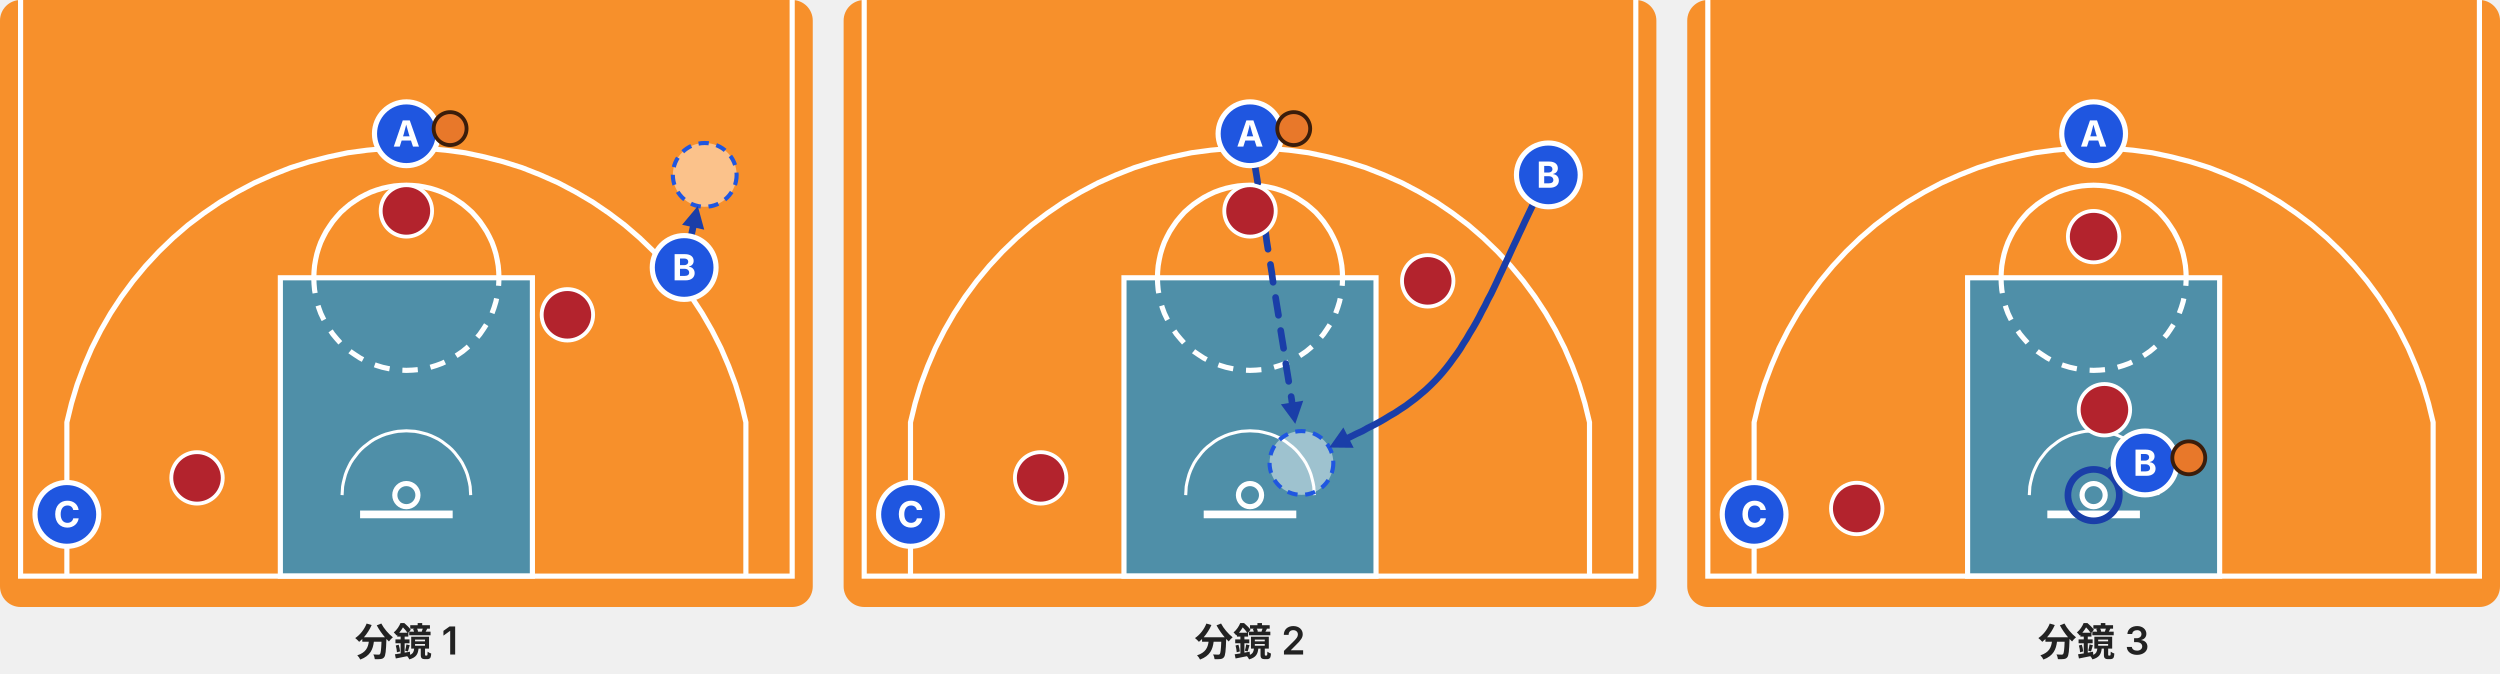
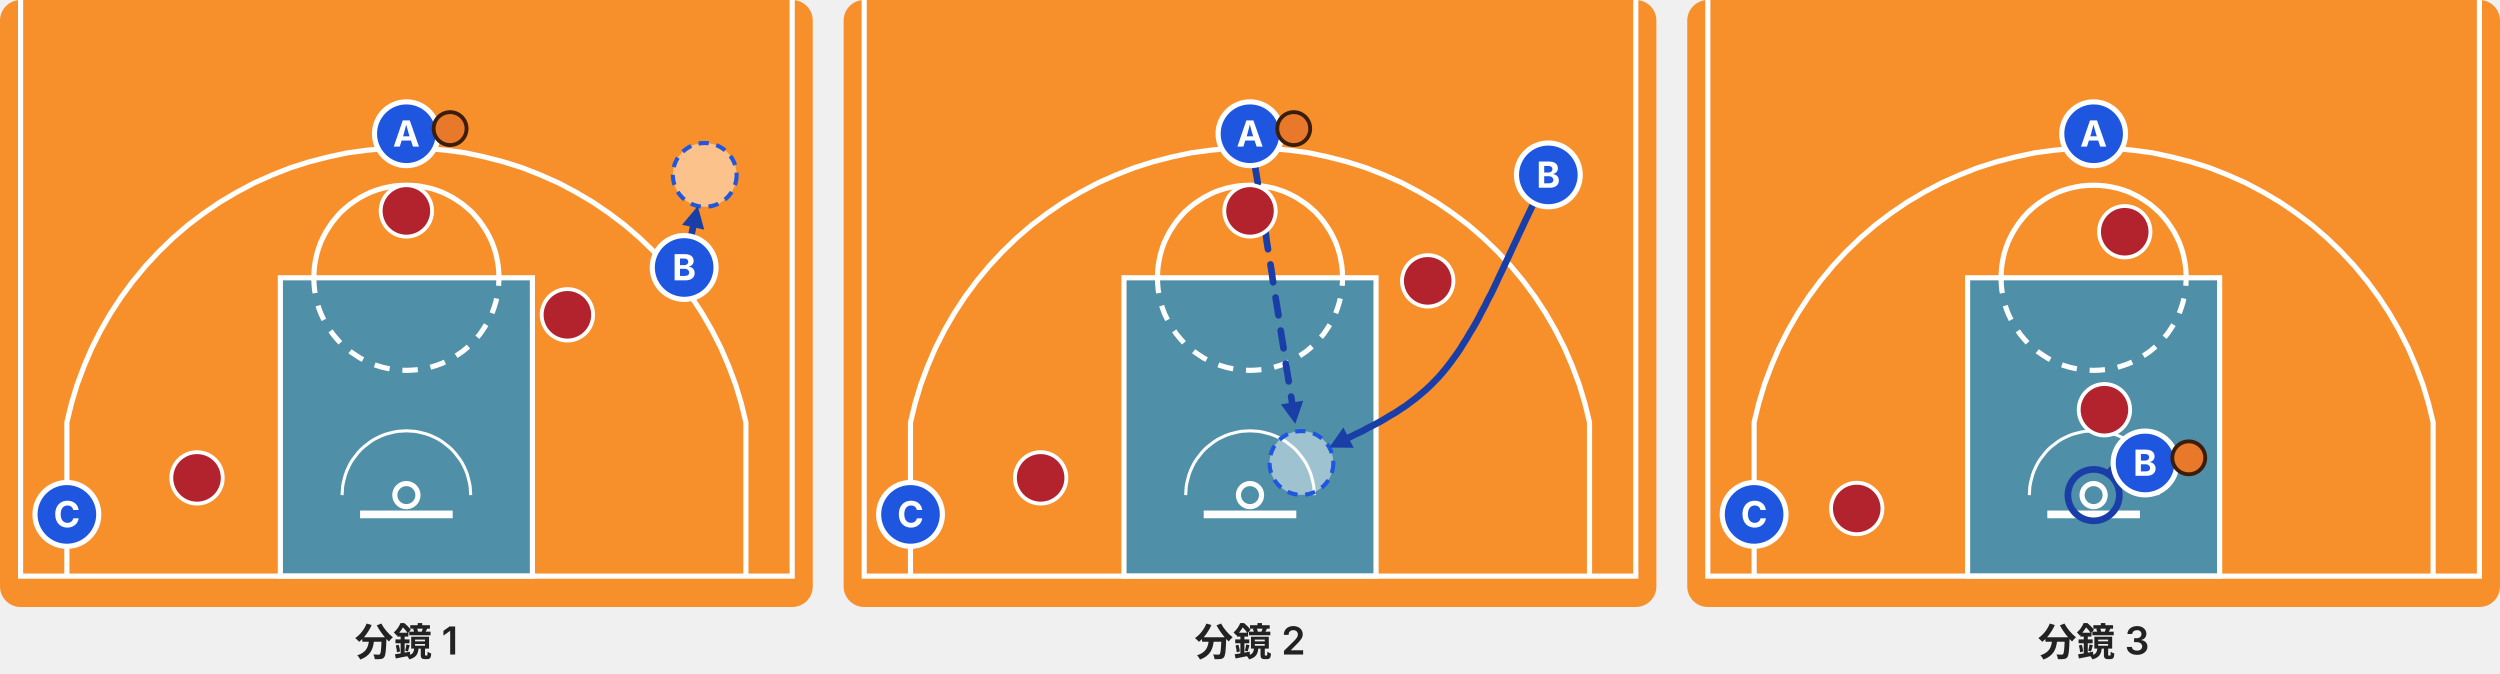
<svg xmlns="http://www.w3.org/2000/svg" viewBox="0 0 972.0 262.0" width="972.0" height="262.0" font-family="-apple-system, 'PingFang TC', 'Noto Sans TC', sans-serif">
  <g transform="translate(0,0)">
    <rect width="316.0" height="236.0" rx="8" fill="#f7902b" />
    <rect x="109.0" y="108.0" width="98.0" height="116.0" fill="#4f8fa8" stroke="#ffffff" stroke-width="2" />
    <polyline points="8.0,0.0 8.0,224.0 308.0,224.0 308.0,0.0" fill="none" stroke="#ffffff" stroke-width="2" />
    <polyline points="194.0,108.0 193.9,105.6 193.7,103.3 193.3,101.0 192.8,98.7 192.1,96.4 191.3,94.2 190.3,92.1 189.2,90.0 187.9,88.0 186.6,86.1 185.1,84.3 183.5,82.5 181.7,80.9 179.9,79.4 178.0,78.1 176.0,76.8 173.9,75.7 171.8,74.7 169.6,73.9 167.3,73.2 165.0,72.7 162.7,72.3 160.4,72.1 158.0,72.0 155.6,72.1 153.3,72.3 151.0,72.7 148.7,73.2 146.4,73.9 144.2,74.7 142.1,75.7 140.0,76.8 138.0,78.1 136.1,79.4 134.3,80.9 132.5,82.5 130.9,84.3 129.4,86.1 128.1,88.0 126.8,90.0 125.7,92.1 124.7,94.2 123.9,96.4 123.2,98.7 122.7,101.0 122.3,103.3 122.1,105.6 122.0,108.0" fill="none" stroke="#ffffff" stroke-width="2" />
    <polyline points="122.0,108.0 122.1,110.4 122.3,112.7 122.7,115.0 123.2,117.3 123.9,119.6 124.7,121.8 125.7,123.9 126.8,126.0 128.1,128.0 129.4,129.9 130.9,131.7 132.5,133.5 134.3,135.1 136.1,136.6 138.0,137.9 140.0,139.2 142.1,140.3 144.2,141.3 146.4,142.1 148.7,142.8 151.0,143.3 153.3,143.7 155.6,143.9 158.0,144.0 160.4,143.9 162.7,143.7 165.0,143.3 167.3,142.8 169.6,142.1 171.8,141.3 173.9,140.3 176.0,139.2 178.0,137.9 179.9,136.6 181.7,135.1 183.5,133.5 185.1,131.7 186.6,129.9 187.9,128.0 189.2,126.0 190.3,123.9 191.3,121.8 192.1,119.6 192.8,117.3 193.3,115.0 193.7,112.7 193.9,110.4 194.0,108.0" fill="none" stroke="#ffffff" stroke-width="2" stroke-dasharray="6 5" />
    <polyline points="290.0,224.0 290.0,164.2 288.2,156.8 286.0,149.5 283.3,142.3 280.3,135.3 276.8,128.4 273.0,121.8 268.8,115.4 264.3,109.3 259.4,103.4 254.2,97.8 248.7,92.5 242.9,87.5 236.8,82.9 230.5,78.6 223.9,74.7 217.1,71.1 210.1,68.0 203.0,65.2 195.7,62.9 188.3,61.0 180.8,59.4 173.3,58.4 165.6,57.7 158.0,57.5 150.4,57.7 142.7,58.4 135.2,59.4 127.7,61.0 120.3,62.9 113.0,65.2 105.9,68.0 98.9,71.1 92.1,74.7 85.5,78.6 79.2,82.9 73.1,87.5 67.3,92.5 61.8,97.8 56.6,103.4 51.7,109.3 47.2,115.4 43.0,121.8 39.2,128.4 35.7,135.3 32.7,142.3 30.0,149.5 27.8,156.8 26.0,164.2 26.0,224.0" fill="none" stroke="#ffffff" stroke-width="2" />
    <polyline points="183.0,192.5 182.9,190.9 182.8,189.2 182.5,187.6 182.1,186.0 181.7,184.5 181.1,182.9 180.4,181.4 179.7,180.0 178.8,178.6 177.8,177.3 176.8,176.0 175.7,174.8 174.5,173.7 173.2,172.7 171.9,171.7 170.5,170.8 169.1,170.1 167.6,169.4 166.0,168.8 164.5,168.4 162.9,168.0 161.3,167.7 159.6,167.6 158.0,167.5 156.4,167.6 154.7,167.7 153.1,168.0 151.5,168.4 150.0,168.8 148.4,169.4 146.9,170.1 145.5,170.8 144.1,171.7 142.8,172.7 141.5,173.7 140.3,174.8 139.2,176.0 138.2,177.3 137.2,178.6 136.3,180.0 135.6,181.4 134.9,182.9 134.3,184.5 133.9,186.0 133.5,187.6 133.2,189.2 133.1,190.9 133.0,192.5" fill="none" stroke="#ffffff" stroke-width="1.2" />
    <line x1="140.0" y1="200.0" x2="176.0" y2="200.0" stroke="#ffffff" stroke-width="3" />
    <circle cx="158.0" cy="192.5" r="4.5" fill="none" stroke="#ffffff" stroke-width="2" />
    <circle cx="274.0" cy="68.0" r="12.4" fill="#ffffff" fill-opacity="0.45" stroke="#1f56e0" stroke-width="1.6" stroke-dasharray="4 3" />
    <polyline points="268.7,91.9 269.2,89.6 269.7,87.2 269.8,86.7" fill="none" stroke="#1a3ea8" stroke-width="2.6" stroke-linecap="round" stroke-linejoin="round" />
    <polygon points="271.3,80.1 265.2,87.4 273.8,89.3" fill="#1a3ea8" />
    <circle cx="158.0" cy="82.0" r="10.0" fill="#b3232d" stroke="#fff" stroke-width="1.5" />
    <circle cx="220.6" cy="122.4" r="10.0" fill="#b3232d" stroke="#fff" stroke-width="1.5" />
    <circle cx="76.6" cy="185.8" r="10.0" fill="#b3232d" stroke="#fff" stroke-width="1.5" />
    <circle cx="158.0" cy="52.0" r="12.4" fill="#1f56e0" stroke="#fff" stroke-width="2" />
    <text x="158.0" y="57.0" font-size="14" font-weight="700" fill="#fff" text-anchor="middle">A</text>
    <circle cx="266.0" cy="104.0" r="12.4" fill="#1f56e0" stroke="#fff" stroke-width="2" />
    <text x="266.0" y="109.0" font-size="14" font-weight="700" fill="#fff" text-anchor="middle">B</text>
    <circle cx="26.0" cy="200.0" r="12.4" fill="#1f56e0" stroke="#fff" stroke-width="2" />
    <text x="26.0" y="205.0" font-size="14" font-weight="700" fill="#fff" text-anchor="middle">C</text>
    <circle cx="175.0" cy="50.0" r="6.4" fill="#e8782a" stroke="#3b1d0b" stroke-width="1.5" />
    <text x="158.0" y="255.0" font-size="15" font-weight="600" fill="#222" text-anchor="middle">分鏡 1</text>
  </g>
  <g transform="translate(328,0)">
    <rect width="316.0" height="236.0" rx="8" fill="#f7902b" />
    <rect x="109.0" y="108.0" width="98.0" height="116.0" fill="#4f8fa8" stroke="#ffffff" stroke-width="2" />
    <polyline points="8.0,0.0 8.0,224.0 308.0,224.0 308.0,0.0" fill="none" stroke="#ffffff" stroke-width="2" />
    <polyline points="194.0,108.0 193.9,105.6 193.7,103.3 193.3,101.0 192.8,98.7 192.1,96.4 191.3,94.2 190.3,92.1 189.2,90.0 187.9,88.0 186.6,86.1 185.1,84.3 183.5,82.5 181.7,80.9 179.9,79.4 178.0,78.1 176.0,76.8 173.9,75.7 171.8,74.7 169.6,73.9 167.3,73.2 165.0,72.7 162.7,72.3 160.4,72.1 158.0,72.0 155.6,72.1 153.3,72.3 151.0,72.7 148.7,73.2 146.4,73.9 144.2,74.7 142.1,75.7 140.0,76.8 138.0,78.1 136.1,79.4 134.3,80.9 132.5,82.5 130.9,84.3 129.4,86.1 128.1,88.0 126.8,90.0 125.7,92.1 124.7,94.2 123.9,96.4 123.2,98.7 122.7,101.0 122.3,103.3 122.1,105.6 122.0,108.0" fill="none" stroke="#ffffff" stroke-width="2" />
    <polyline points="122.0,108.0 122.1,110.4 122.3,112.7 122.7,115.0 123.2,117.3 123.9,119.6 124.7,121.8 125.7,123.9 126.8,126.0 128.1,128.0 129.4,129.9 130.9,131.7 132.5,133.5 134.3,135.1 136.1,136.6 138.0,137.9 140.0,139.2 142.1,140.3 144.2,141.3 146.4,142.1 148.7,142.8 151.0,143.3 153.3,143.7 155.6,143.9 158.0,144.0 160.4,143.9 162.7,143.7 165.0,143.3 167.3,142.8 169.6,142.1 171.8,141.3 173.9,140.3 176.0,139.2 178.0,137.9 179.9,136.6 181.7,135.1 183.5,133.5 185.1,131.7 186.6,129.9 187.9,128.0 189.2,126.0 190.3,123.9 191.3,121.8 192.1,119.6 192.8,117.3 193.3,115.0 193.7,112.7 193.9,110.4 194.0,108.0" fill="none" stroke="#ffffff" stroke-width="2" stroke-dasharray="6 5" />
    <polyline points="290.0,224.0 290.0,164.2 288.2,156.8 286.0,149.5 283.3,142.3 280.3,135.3 276.8,128.4 273.0,121.8 268.8,115.4 264.3,109.3 259.4,103.4 254.2,97.8 248.7,92.5 242.9,87.5 236.8,82.9 230.5,78.6 223.9,74.7 217.1,71.1 210.1,68.0 203.0,65.2 195.7,62.9 188.3,61.0 180.8,59.4 173.3,58.4 165.6,57.7 158.0,57.5 150.4,57.7 142.7,58.4 135.2,59.4 127.7,61.0 120.3,62.9 113.0,65.2 105.9,68.0 98.9,71.1 92.1,74.7 85.5,78.6 79.2,82.9 73.1,87.5 67.3,92.5 61.8,97.8 56.6,103.4 51.7,109.3 47.2,115.4 43.0,121.8 39.2,128.4 35.7,135.3 32.7,142.3 30.0,149.5 27.8,156.8 26.0,164.2 26.0,224.0" fill="none" stroke="#ffffff" stroke-width="2" />
    <polyline points="183.0,192.5 182.9,190.9 182.8,189.2 182.5,187.6 182.1,186.0 181.7,184.5 181.1,182.9 180.4,181.4 179.7,180.0 178.8,178.6 177.8,177.3 176.8,176.0 175.7,174.8 174.5,173.7 173.2,172.7 171.9,171.7 170.5,170.8 169.1,170.1 167.6,169.4 166.0,168.8 164.5,168.4 162.9,168.0 161.3,167.7 159.6,167.6 158.0,167.5 156.4,167.6 154.7,167.7 153.1,168.0 151.5,168.4 150.0,168.8 148.4,169.4 146.9,170.1 145.5,170.8 144.1,171.7 142.8,172.7 141.5,173.7 140.3,174.8 139.2,176.0 138.2,177.3 137.2,178.6 136.3,180.0 135.6,181.4 134.9,182.9 134.3,184.5 133.9,186.0 133.5,187.6 133.2,189.2 133.1,190.9 133.0,192.5" fill="none" stroke="#ffffff" stroke-width="1.2" />
    <line x1="140.0" y1="200.0" x2="176.0" y2="200.0" stroke="#ffffff" stroke-width="3" />
    <circle cx="158.0" cy="192.5" r="4.5" fill="none" stroke="#ffffff" stroke-width="2" />
    <circle cx="178.0" cy="180.0" r="12.4" fill="#ffffff" fill-opacity="0.45" stroke="#1f56e0" stroke-width="1.6" stroke-dasharray="4 3" />
    <polyline points="268.3,79.0 268.2,79.2 267.1,81.5 266.0,83.8 264.9,86.1 263.8,88.5 262.7,90.8 261.6,93.2 260.5,95.5 259.4,97.9 258.3,100.3 257.2,102.6 256.1,105.0 255.0,107.3 253.9,109.7 252.8,112.0 251.7,114.3 250.5,116.5 249.4,118.8 248.2,121.0 247.1,123.2 245.9,125.4 244.7,127.5 243.4,129.6 242.2,131.7 240.9,133.7 239.7,135.7 238.4,137.6 237.0,139.5 235.7,141.3 234.3,143.1 232.9,144.8 231.5,146.4 230.0,148.0 228.2,149.8 226.3,151.6 224.4,153.2 222.5,154.8 220.5,156.3 218.5,157.8 216.5,159.1 214.4,160.5 212.3,161.7 210.2,163.0 208.1,164.2 206.0,165.3 203.8,166.4 201.7,167.6 199.5,168.6 197.3,169.7 195.1,170.8 194.9,170.9" fill="none" stroke="#1a3ea8" stroke-width="2.6" stroke-linecap="round" stroke-linejoin="round" />
    <polygon points="188.8,174.0 198.3,174.1 194.3,166.2" fill="#1a3ea8" />
    <polyline points="159.9,64.3 159.9,64.3 160.3,66.8 160.7,69.2 161.1,71.7 161.5,74.2 161.8,76.6 162.2,79.1 162.6,81.5 163.0,84.0 163.4,86.5 163.8,88.9 164.2,91.4 164.5,93.8 164.9,96.3 165.3,98.8 165.7,101.2 166.1,103.7 166.5,106.2 166.8,108.6 167.2,111.1 167.6,113.5 168.0,116.0 168.4,118.5 168.8,120.9 169.2,123.4 169.5,125.8 169.9,128.3 170.3,130.8 170.7,133.2 171.1,135.7 171.5,138.2 171.8,140.6 172.2,143.1 172.6,145.5 173.0,148.0 173.4,150.5 173.8,152.9 174.2,155.4 174.5,157.8 174.6,158.1" fill="none" stroke="#1a3ea8" stroke-width="2.6" stroke-linecap="round" stroke-linejoin="round" stroke-dasharray="7 6" />
    <polygon points="175.6,164.8 178.7,155.8 170.0,157.2" fill="#1a3ea8" />
    <circle cx="158.0" cy="82.0" r="10.0" fill="#b3232d" stroke="#fff" stroke-width="1.5" />
    <circle cx="227.1" cy="109.2" r="10.0" fill="#b3232d" stroke="#fff" stroke-width="1.5" />
    <circle cx="76.6" cy="185.8" r="10.0" fill="#b3232d" stroke="#fff" stroke-width="1.5" />
    <circle cx="158.0" cy="52.0" r="12.4" fill="#1f56e0" stroke="#fff" stroke-width="2" />
    <text x="158.0" y="57.0" font-size="14" font-weight="700" fill="#fff" text-anchor="middle">A</text>
    <circle cx="274.0" cy="68.0" r="12.4" fill="#1f56e0" stroke="#fff" stroke-width="2" />
    <text x="274.0" y="73.0" font-size="14" font-weight="700" fill="#fff" text-anchor="middle">B</text>
    <circle cx="26.0" cy="200.0" r="12.4" fill="#1f56e0" stroke="#fff" stroke-width="2" />
    <text x="26.0" y="205.0" font-size="14" font-weight="700" fill="#fff" text-anchor="middle">C</text>
    <circle cx="175.0" cy="50.0" r="6.4" fill="#e8782a" stroke="#3b1d0b" stroke-width="1.5" />
    <text x="158.0" y="255.0" font-size="15" font-weight="600" fill="#222" text-anchor="middle">分鏡 2</text>
  </g>
  <g transform="translate(656,0)">
    <rect width="316.0" height="236.0" rx="8" fill="#f7902b" />
    <rect x="109.0" y="108.0" width="98.0" height="116.0" fill="#4f8fa8" stroke="#ffffff" stroke-width="2" />
    <polyline points="8.0,0.0 8.0,224.0 308.0,224.0 308.0,0.0" fill="none" stroke="#ffffff" stroke-width="2" />
    <polyline points="194.0,108.0 193.9,105.6 193.7,103.3 193.3,101.0 192.8,98.7 192.1,96.4 191.3,94.2 190.3,92.1 189.2,90.0 187.9,88.0 186.6,86.1 185.1,84.3 183.5,82.5 181.7,80.9 179.9,79.4 178.0,78.1 176.0,76.8 173.9,75.7 171.8,74.7 169.6,73.9 167.3,73.2 165.0,72.7 162.7,72.3 160.4,72.1 158.0,72.0 155.6,72.1 153.3,72.3 151.0,72.7 148.7,73.2 146.4,73.9 144.2,74.7 142.1,75.7 140.0,76.8 138.0,78.1 136.1,79.4 134.3,80.9 132.5,82.5 130.9,84.3 129.4,86.1 128.1,88.0 126.8,90.0 125.7,92.1 124.7,94.2 123.9,96.4 123.2,98.7 122.7,101.0 122.3,103.3 122.1,105.6 122.0,108.0" fill="none" stroke="#ffffff" stroke-width="2" />
    <polyline points="122.0,108.0 122.1,110.4 122.3,112.7 122.7,115.0 123.2,117.3 123.9,119.6 124.7,121.8 125.7,123.9 126.8,126.0 128.1,128.0 129.4,129.9 130.9,131.7 132.5,133.5 134.3,135.1 136.1,136.6 138.0,137.9 140.0,139.2 142.1,140.3 144.2,141.3 146.4,142.1 148.7,142.8 151.0,143.3 153.3,143.7 155.6,143.9 158.0,144.0 160.4,143.9 162.7,143.7 165.0,143.3 167.3,142.8 169.6,142.1 171.8,141.3 173.9,140.3 176.0,139.2 178.0,137.9 179.9,136.6 181.7,135.1 183.5,133.5 185.1,131.7 186.6,129.9 187.9,128.0 189.2,126.0 190.3,123.9 191.3,121.8 192.1,119.6 192.8,117.3 193.3,115.0 193.7,112.7 193.9,110.4 194.0,108.0" fill="none" stroke="#ffffff" stroke-width="2" stroke-dasharray="6 5" />
    <polyline points="290.0,224.0 290.0,164.2 288.2,156.8 286.0,149.5 283.3,142.3 280.3,135.3 276.8,128.4 273.0,121.8 268.8,115.4 264.3,109.3 259.4,103.4 254.2,97.8 248.7,92.5 242.9,87.5 236.8,82.9 230.5,78.6 223.9,74.7 217.1,71.1 210.1,68.0 203.0,65.2 195.7,62.9 188.3,61.0 180.8,59.4 173.3,58.4 165.6,57.7 158.0,57.5 150.4,57.7 142.7,58.4 135.2,59.4 127.7,61.0 120.3,62.9 113.0,65.2 105.9,68.0 98.9,71.1 92.1,74.7 85.5,78.6 79.2,82.9 73.1,87.5 67.3,92.5 61.8,97.8 56.6,103.4 51.7,109.3 47.2,115.4 43.0,121.8 39.2,128.4 35.7,135.3 32.7,142.3 30.0,149.5 27.8,156.8 26.0,164.2 26.0,224.0" fill="none" stroke="#ffffff" stroke-width="2" />
    <polyline points="183.0,192.5 182.9,190.9 182.8,189.2 182.5,187.6 182.1,186.0 181.7,184.5 181.1,182.9 180.4,181.4 179.7,180.0 178.8,178.6 177.8,177.3 176.8,176.0 175.7,174.8 174.5,173.7 173.2,172.7 171.9,171.7 170.5,170.8 169.1,170.1 167.6,169.4 166.0,168.8 164.5,168.4 162.9,168.0 161.3,167.7 159.6,167.6 158.0,167.5 156.4,167.6 154.7,167.7 153.1,168.0 151.5,168.4 150.0,168.8 148.4,169.4 146.9,170.1 145.5,170.8 144.1,171.7 142.8,172.7 141.5,173.7 140.3,174.8 139.2,176.0 138.2,177.3 137.2,178.6 136.3,180.0 135.6,181.4 134.9,182.9 134.3,184.5 133.9,186.0 133.5,187.6 133.2,189.2 133.1,190.9 133.0,192.5" fill="none" stroke="#ffffff" stroke-width="1.2" />
    <line x1="140.0" y1="200.0" x2="176.0" y2="200.0" stroke="#ffffff" stroke-width="3" />
    <circle cx="158.0" cy="192.5" r="4.5" fill="none" stroke="#ffffff" stroke-width="2" />
    <polyline points="165.9,182.6 165.8,182.6 164.2,183.9 163.8,184.4" fill="none" stroke="#1a3ea8" stroke-width="3.6" stroke-linecap="round" stroke-linejoin="round" stroke-dasharray="1 6" />
    <circle cx="158.0" cy="192.5" r="10.0" fill="none" stroke="#1a3ea8" stroke-width="2.6" />
-     <circle cx="158.0" cy="92.0" r="10.0" fill="#b3232d" stroke="#fff" stroke-width="1.5" />
+     <circle cx="170.1" cy="90.1" r="10.0" fill="#b3232d" stroke="#fff" stroke-width="1.5" />
    <circle cx="162.2" cy="159.3" r="10.0" fill="#b3232d" stroke="#fff" stroke-width="1.5" />
    <circle cx="65.9" cy="197.7" r="10.0" fill="#b3232d" stroke="#fff" stroke-width="1.5" />
    <circle cx="158.0" cy="52.0" r="12.4" fill="#1f56e0" stroke="#fff" stroke-width="2" />
    <text x="158.0" y="57.0" font-size="14" font-weight="700" fill="#fff" text-anchor="middle">A</text>
    <circle cx="178.0" cy="180.0" r="12.4" fill="#1f56e0" stroke="#fff" stroke-width="2" />
    <text x="178.0" y="185.0" font-size="14" font-weight="700" fill="#fff" text-anchor="middle">B</text>
    <circle cx="26.0" cy="200.0" r="12.4" fill="#1f56e0" stroke="#fff" stroke-width="2" />
    <text x="26.0" y="205.0" font-size="14" font-weight="700" fill="#fff" text-anchor="middle">C</text>
    <circle cx="195.0" cy="178.0" r="6.4" fill="#e8782a" stroke="#3b1d0b" stroke-width="1.5" />
    <text x="158.0" y="255.0" font-size="15" font-weight="600" fill="#222" text-anchor="middle">分鏡 3</text>
  </g>
</svg>
